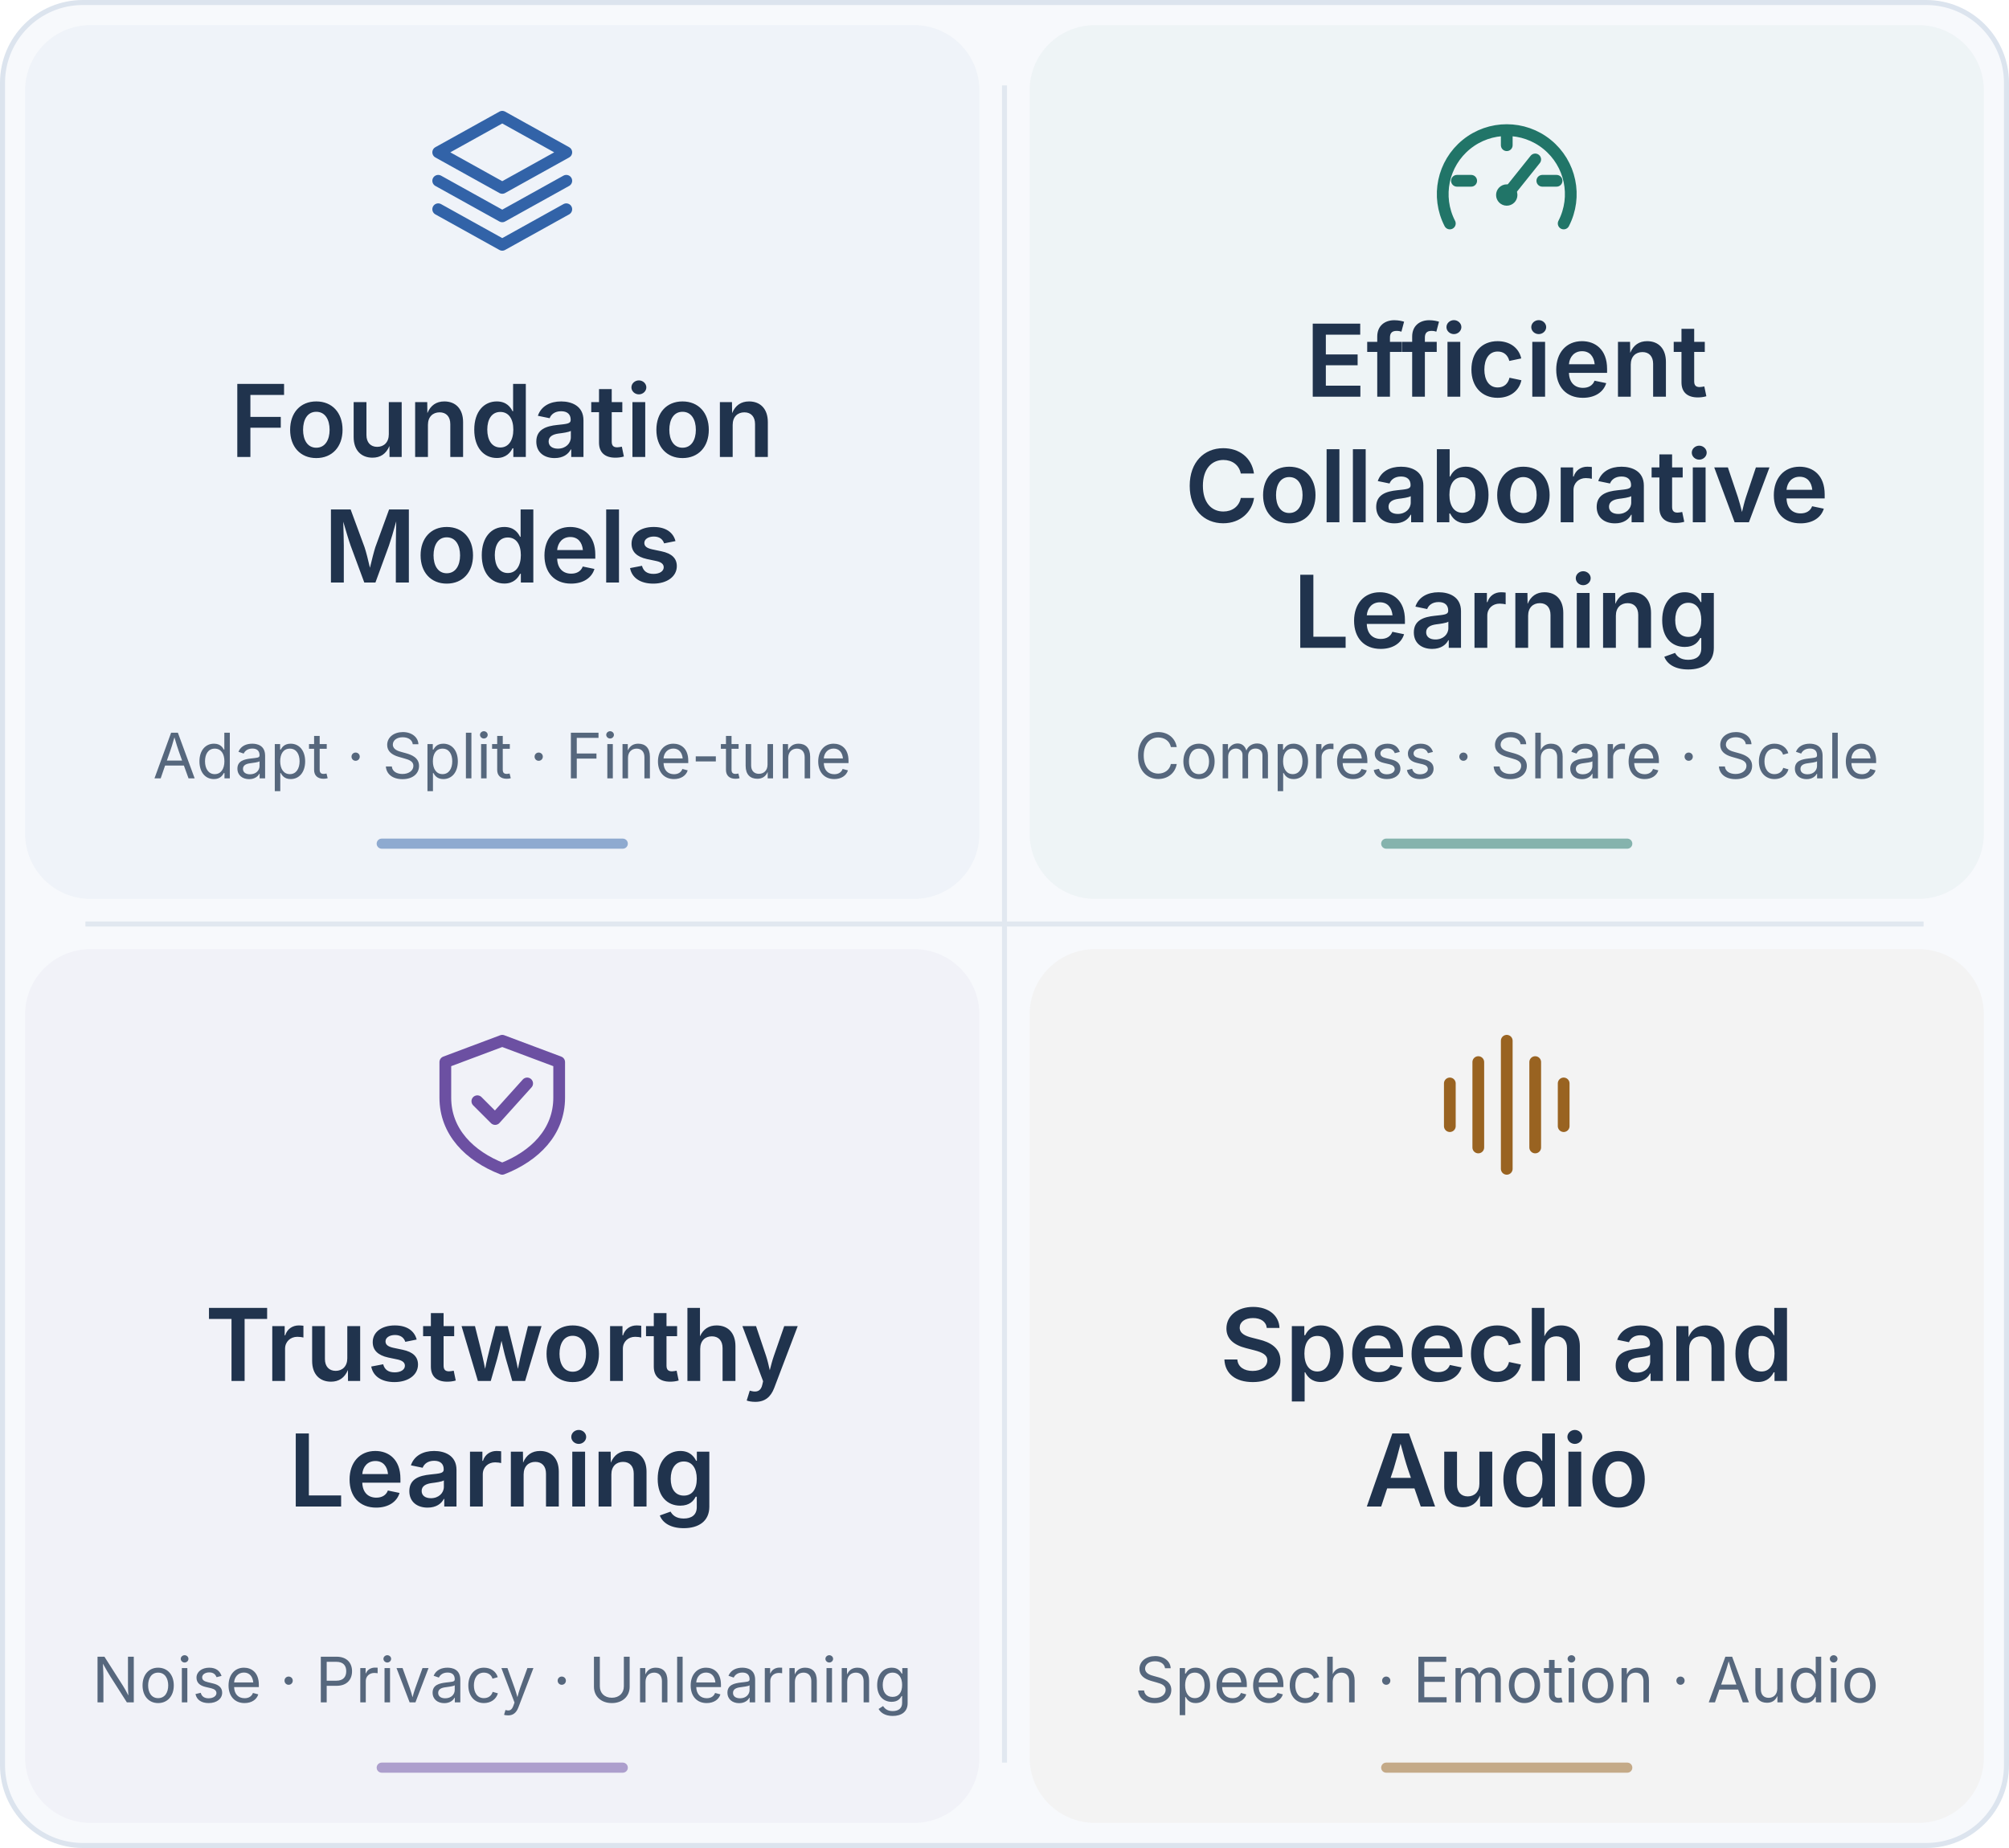
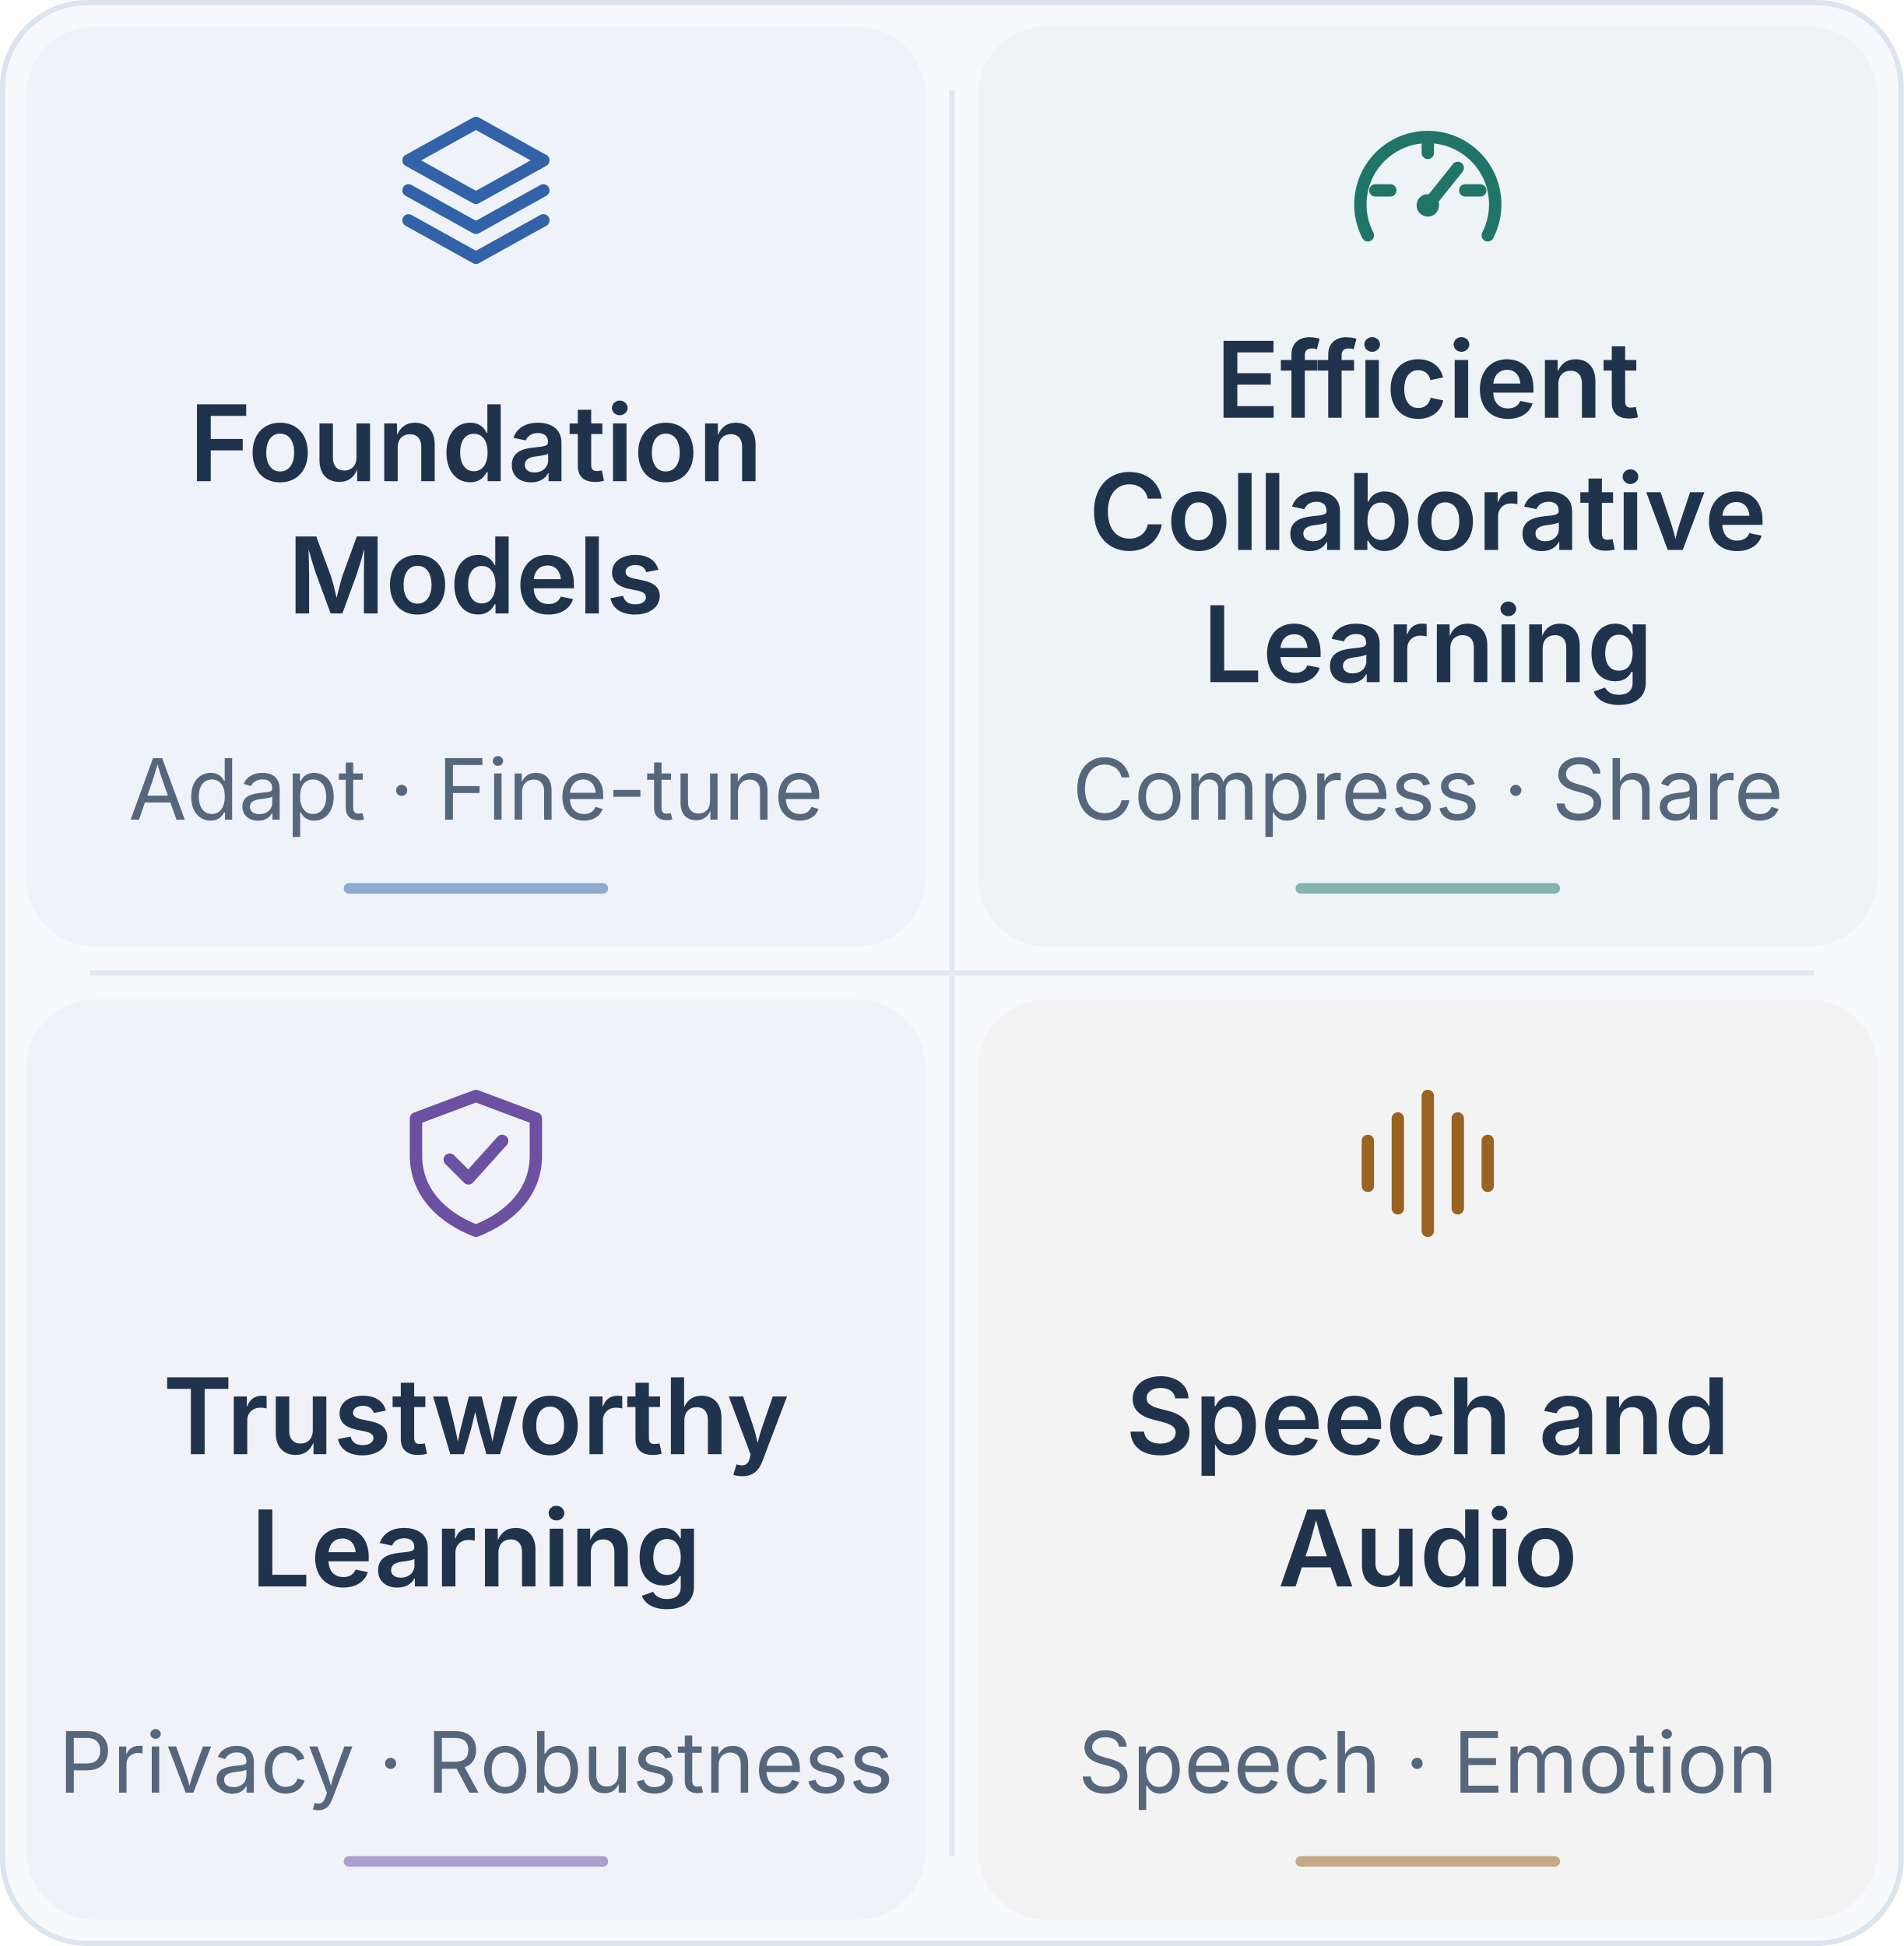
- <svg xmlns="http://www.w3.org/2000/svg" width="400" height="368" viewBox="0 0 400 368" role="img" aria-labelledby="title desc">
+ <svg xmlns="http://www.w3.org/2000/svg" width="360" height="368" viewBox="0 0 360 368" role="img" aria-labelledby="title desc">
  <style>
text{font-family:Inter,system-ui,-apple-system,Segoe UI,sans-serif;text-anchor:middle}
.wash{opacity:.025;animation:highlight 12s ease-in-out infinite}
.signal{stroke-dasharray:20 100;animation:signal 12s ease-in-out infinite}
@keyframes highlight{0%,22%,100%{opacity:.025}8%,15%{opacity:.12}}
@keyframes signal{0%{stroke-dashoffset:24;opacity:0}5%{opacity:1}20%{stroke-dashoffset:-100;opacity:0}100%{stroke-dashoffset:-100;opacity:0}}
@media(prefers-reduced-motion:reduce){.wash{animation:none;opacity:.04}.signal{animation:none;stroke-dasharray:none;opacity:.35}}
.wash{animation:none;opacity:.04}.signal{animation:none;stroke-dasharray:none;opacity:.35}
</style>
-   <rect x=".5" y=".5" width="399" height="367" rx="16" fill="#f7f9fc" stroke="#dce4ee" />
+   <rect x=".5" y=".5" width="359" height="367" rx="16" fill="#f7f9fc" stroke="#dce4ee" />
  <g fill="none" stroke="#dce4ee" opacity=".8">
-     <path d="M200 17v334M17 184h366" />
+     <path d="M180 17v334M17 184h326" />
  </g>
  <g transform="translate(0 0)">
-     <rect class="wash" x="5" y="5" width="190" height="174" rx="13" fill="#3263a8" style="animation-delay:-12s" />
-     <g transform="translate(83.0 19) scale(1.4167)" color="#3263a8" fill="none" stroke="#3263a8" stroke-width="1.65" stroke-linecap="round" stroke-linejoin="round">
+     <rect class="wash" x="5" y="5" width="170" height="174" rx="13" fill="#3263a8" style="animation-delay:-12s" />
+     <g transform="translate(73.0 19) scale(1.4167)" color="#3263a8" fill="none" stroke="#3263a8" stroke-width="1.65" stroke-linecap="round" stroke-linejoin="round">
      <path d="m12 3 9 5-9 5-9-5ZM3 12l9 5 9-5M3 16l9 5 9-5" />
    </g>
-     <text x="100.0" y="91" font-size="20" font-weight="620" fill="#20334d">Foundation</text>
-     <text x="100.0" y="116" font-size="20" font-weight="620" fill="#20334d">Models</text>
-     <text x="100.0" y="155" fill="#56677d" font-size="12.5">Adapt · Split · Fine-tune</text>
-     <path d="M76.0 168h48" stroke="#3263a8" stroke-width="2" stroke-linecap="round" opacity=".25" />
-     <path class="signal" d="M76.0 168h48" pathLength="100" stroke="#3263a8" stroke-width="2" stroke-linecap="round" style="animation-delay:-12s" />
+     <text x="90.0" y="91" font-size="20" font-weight="620" fill="#20334d">Foundation</text>
+     <text x="90.0" y="116" font-size="20" font-weight="620" fill="#20334d">Models</text>
+     <text x="90.0" y="155" fill="#56677d" font-size="16">Adapt · Fine-tune</text>
+     <path d="M66.0 168h48" stroke="#3263a8" stroke-width="2" stroke-linecap="round" opacity=".25" />
+     <path class="signal" d="M66.0 168h48" pathLength="100" stroke="#3263a8" stroke-width="2" stroke-linecap="round" style="animation-delay:-12s" />
  </g>
-   <g transform="translate(200 0)">
-     <rect class="wash" x="5" y="5" width="190" height="174" rx="13" fill="#217568" style="animation-delay:-9s" />
-     <g transform="translate(83.0 19) scale(1.4167)" color="#217568" fill="none" stroke="#217568" stroke-width="1.65" stroke-linecap="round" stroke-linejoin="round">
+   <g transform="translate(180 0)">
+     <rect class="wash" x="5" y="5" width="170" height="174" rx="13" fill="#217568" style="animation-delay:-9s" />
+     <g transform="translate(73.0 19) scale(1.4167)" color="#217568" fill="none" stroke="#217568" stroke-width="1.65" stroke-linecap="round" stroke-linejoin="round">
      <path d="M4 18a9 9 0 1 1 16 0M5 12h2M12 5v2M17 12h2M12 14l4-5" />
      <circle cx="12" cy="14" r="1.5" fill="currentColor" stroke="none" />
    </g>
-     <text x="100.0" y="79" font-size="20" font-weight="620" fill="#20334d">Efficient</text>
-     <text x="100.0" y="104" font-size="20" font-weight="620" fill="#20334d">Collaborative</text>
-     <text x="100.0" y="129" font-size="20" font-weight="620" fill="#20334d">Learning</text>
-     <text x="100.0" y="155" fill="#56677d" font-size="12.5">Compress · Share · Scale</text>
-     <path d="M76.0 168h48" stroke="#217568" stroke-width="2" stroke-linecap="round" opacity=".25" />
-     <path class="signal" d="M76.0 168h48" pathLength="100" stroke="#217568" stroke-width="2" stroke-linecap="round" style="animation-delay:-9s" />
+     <text x="90.0" y="79" font-size="20" font-weight="620" fill="#20334d">Efficient</text>
+     <text x="90.0" y="104" font-size="20" font-weight="620" fill="#20334d">Collaborative</text>
+     <text x="90.0" y="129" font-size="20" font-weight="620" fill="#20334d">Learning</text>
+     <text x="90.0" y="155" fill="#56677d" font-size="16">Compress · Share</text>
+     <path d="M66.0 168h48" stroke="#217568" stroke-width="2" stroke-linecap="round" opacity=".25" />
+     <path class="signal" d="M66.0 168h48" pathLength="100" stroke="#217568" stroke-width="2" stroke-linecap="round" style="animation-delay:-9s" />
  </g>
  <g transform="translate(0 184)">
-     <rect class="wash" x="5" y="5" width="190" height="174" rx="13" fill="#6c50a2" style="animation-delay:-6s" />
-     <g transform="translate(83.0 19) scale(1.4167)" color="#6c50a2" fill="none" stroke="#6c50a2" stroke-width="1.65" stroke-linecap="round" stroke-linejoin="round">
+     <rect class="wash" x="5" y="5" width="170" height="174" rx="13" fill="#6c50a2" style="animation-delay:-6s" />
+     <g transform="translate(73.0 19) scale(1.4167)" color="#6c50a2" fill="none" stroke="#6c50a2" stroke-width="1.65" stroke-linecap="round" stroke-linejoin="round">
      <path d="m12 3 8 3v5c0 4.8-3.4 8.2-8 10-4.6-1.8-8-5.2-8-10V6ZM8.5 11.5l2.5 2.5 4.5-5" />
    </g>
-     <text x="100.0" y="91" font-size="20" font-weight="620" fill="#20334d">Trustworthy</text>
-     <text x="100.0" y="116" font-size="20" font-weight="620" fill="#20334d">Learning</text>
-     <text x="100.0" y="155" fill="#56677d" font-size="12.5">Noise · Privacy · Unlearning</text>
-     <path d="M76.0 168h48" stroke="#6c50a2" stroke-width="2" stroke-linecap="round" opacity=".25" />
-     <path class="signal" d="M76.0 168h48" pathLength="100" stroke="#6c50a2" stroke-width="2" stroke-linecap="round" style="animation-delay:-6s" />
+     <text x="90.0" y="91" font-size="20" font-weight="620" fill="#20334d">Trustworthy</text>
+     <text x="90.0" y="116" font-size="20" font-weight="620" fill="#20334d">Learning</text>
+     <text x="90.0" y="155" fill="#56677d" font-size="16">Privacy · Robustness</text>
+     <path d="M66.0 168h48" stroke="#6c50a2" stroke-width="2" stroke-linecap="round" opacity=".25" />
+     <path class="signal" d="M66.0 168h48" pathLength="100" stroke="#6c50a2" stroke-width="2" stroke-linecap="round" style="animation-delay:-6s" />
  </g>
-   <g transform="translate(200 184)">
-     <rect class="wash" x="5" y="5" width="190" height="174" rx="13" fill="#996321" style="animation-delay:-3s" />
-     <g transform="translate(83.0 19) scale(1.4167)" color="#996321" fill="none" stroke="#996321" stroke-width="1.65" stroke-linecap="round" stroke-linejoin="round">
+   <g transform="translate(180 184)">
+     <rect class="wash" x="5" y="5" width="170" height="174" rx="13" fill="#996321" style="animation-delay:-3s" />
+     <g transform="translate(73.0 19) scale(1.4167)" color="#996321" fill="none" stroke="#996321" stroke-width="1.65" stroke-linecap="round" stroke-linejoin="round">
      <path d="M4 9v6M8 6v12M12 3v18M16 6v12M20 9v6" />
    </g>
-     <text x="100.0" y="91" font-size="20" font-weight="620" fill="#20334d">Speech and</text>
-     <text x="100.0" y="116" font-size="20" font-weight="620" fill="#20334d">Audio</text>
-     <text x="100.0" y="155" fill="#56677d" font-size="12.5">Speech · Emotion · Audio</text>
-     <path d="M76.0 168h48" stroke="#996321" stroke-width="2" stroke-linecap="round" opacity=".25" />
-     <path class="signal" d="M76.0 168h48" pathLength="100" stroke="#996321" stroke-width="2" stroke-linecap="round" style="animation-delay:-3s" />
+     <text x="90.0" y="91" font-size="20" font-weight="620" fill="#20334d">Speech and</text>
+     <text x="90.0" y="116" font-size="20" font-weight="620" fill="#20334d">Audio</text>
+     <text x="90.0" y="155" fill="#56677d" font-size="16">Speech · Emotion</text>
+     <path d="M66.0 168h48" stroke="#996321" stroke-width="2" stroke-linecap="round" opacity=".25" />
+     <path class="signal" d="M66.0 168h48" pathLength="100" stroke="#996321" stroke-width="2" stroke-linecap="round" style="animation-delay:-3s" />
  </g>
</svg>
